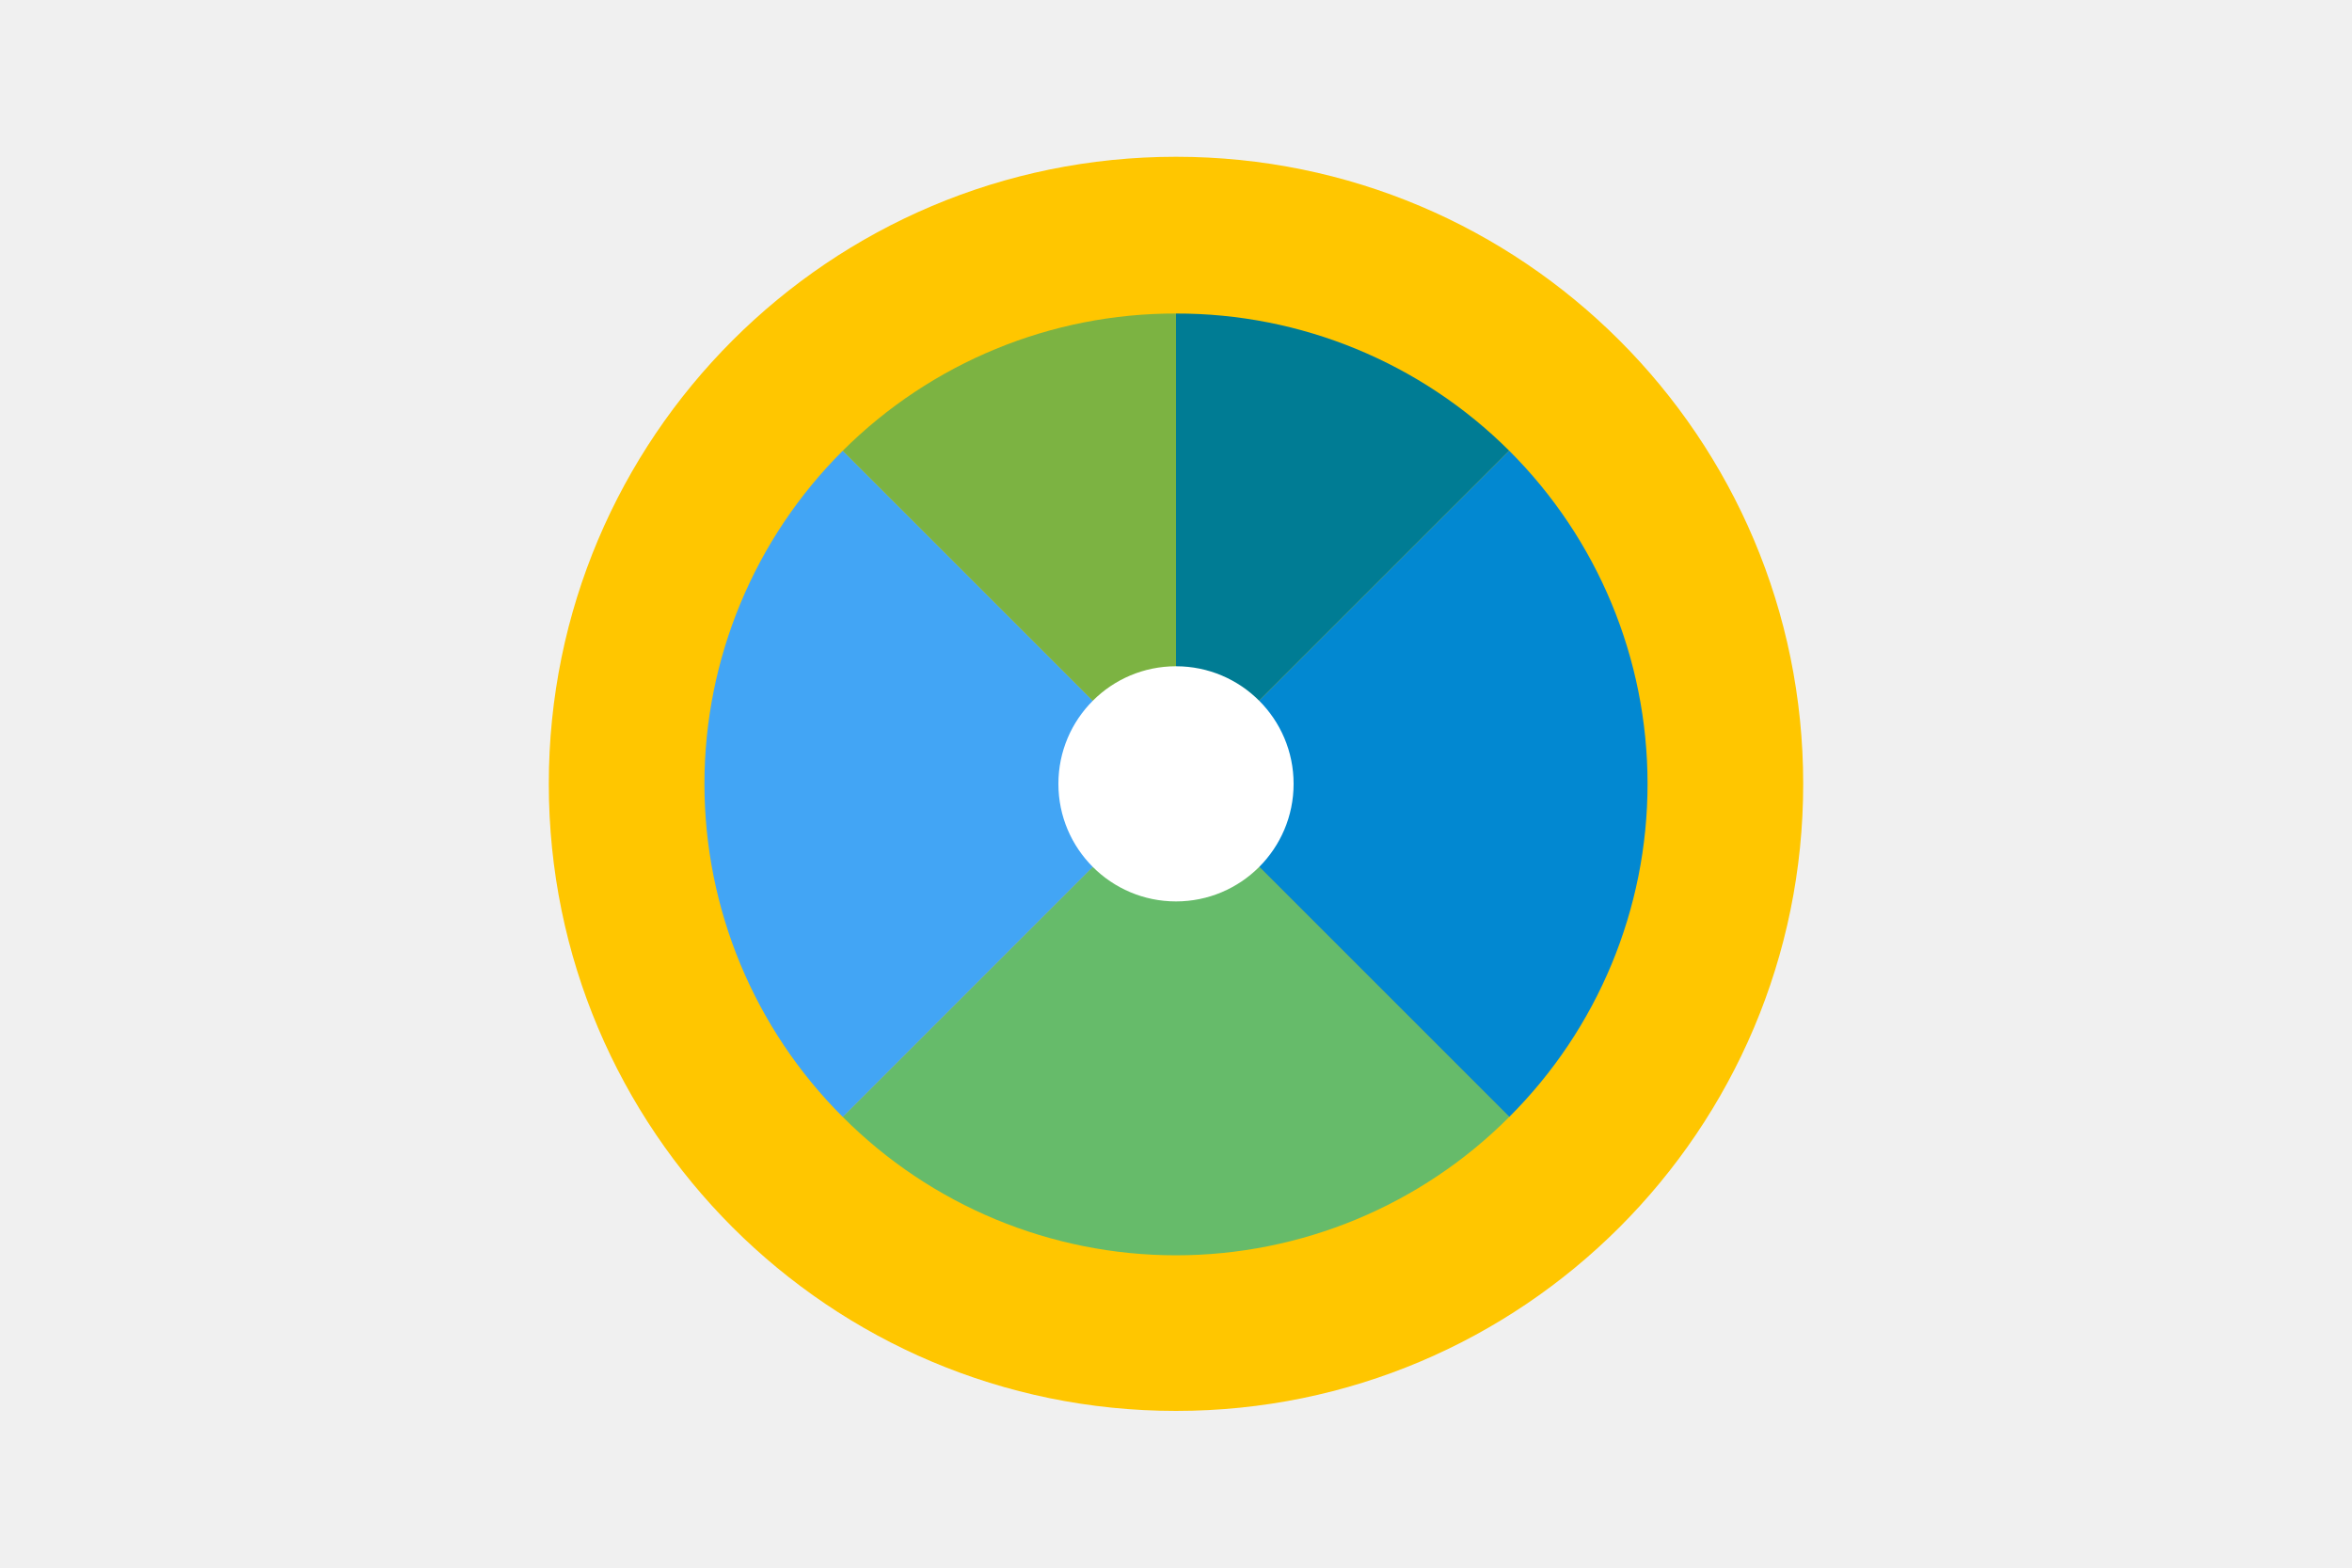
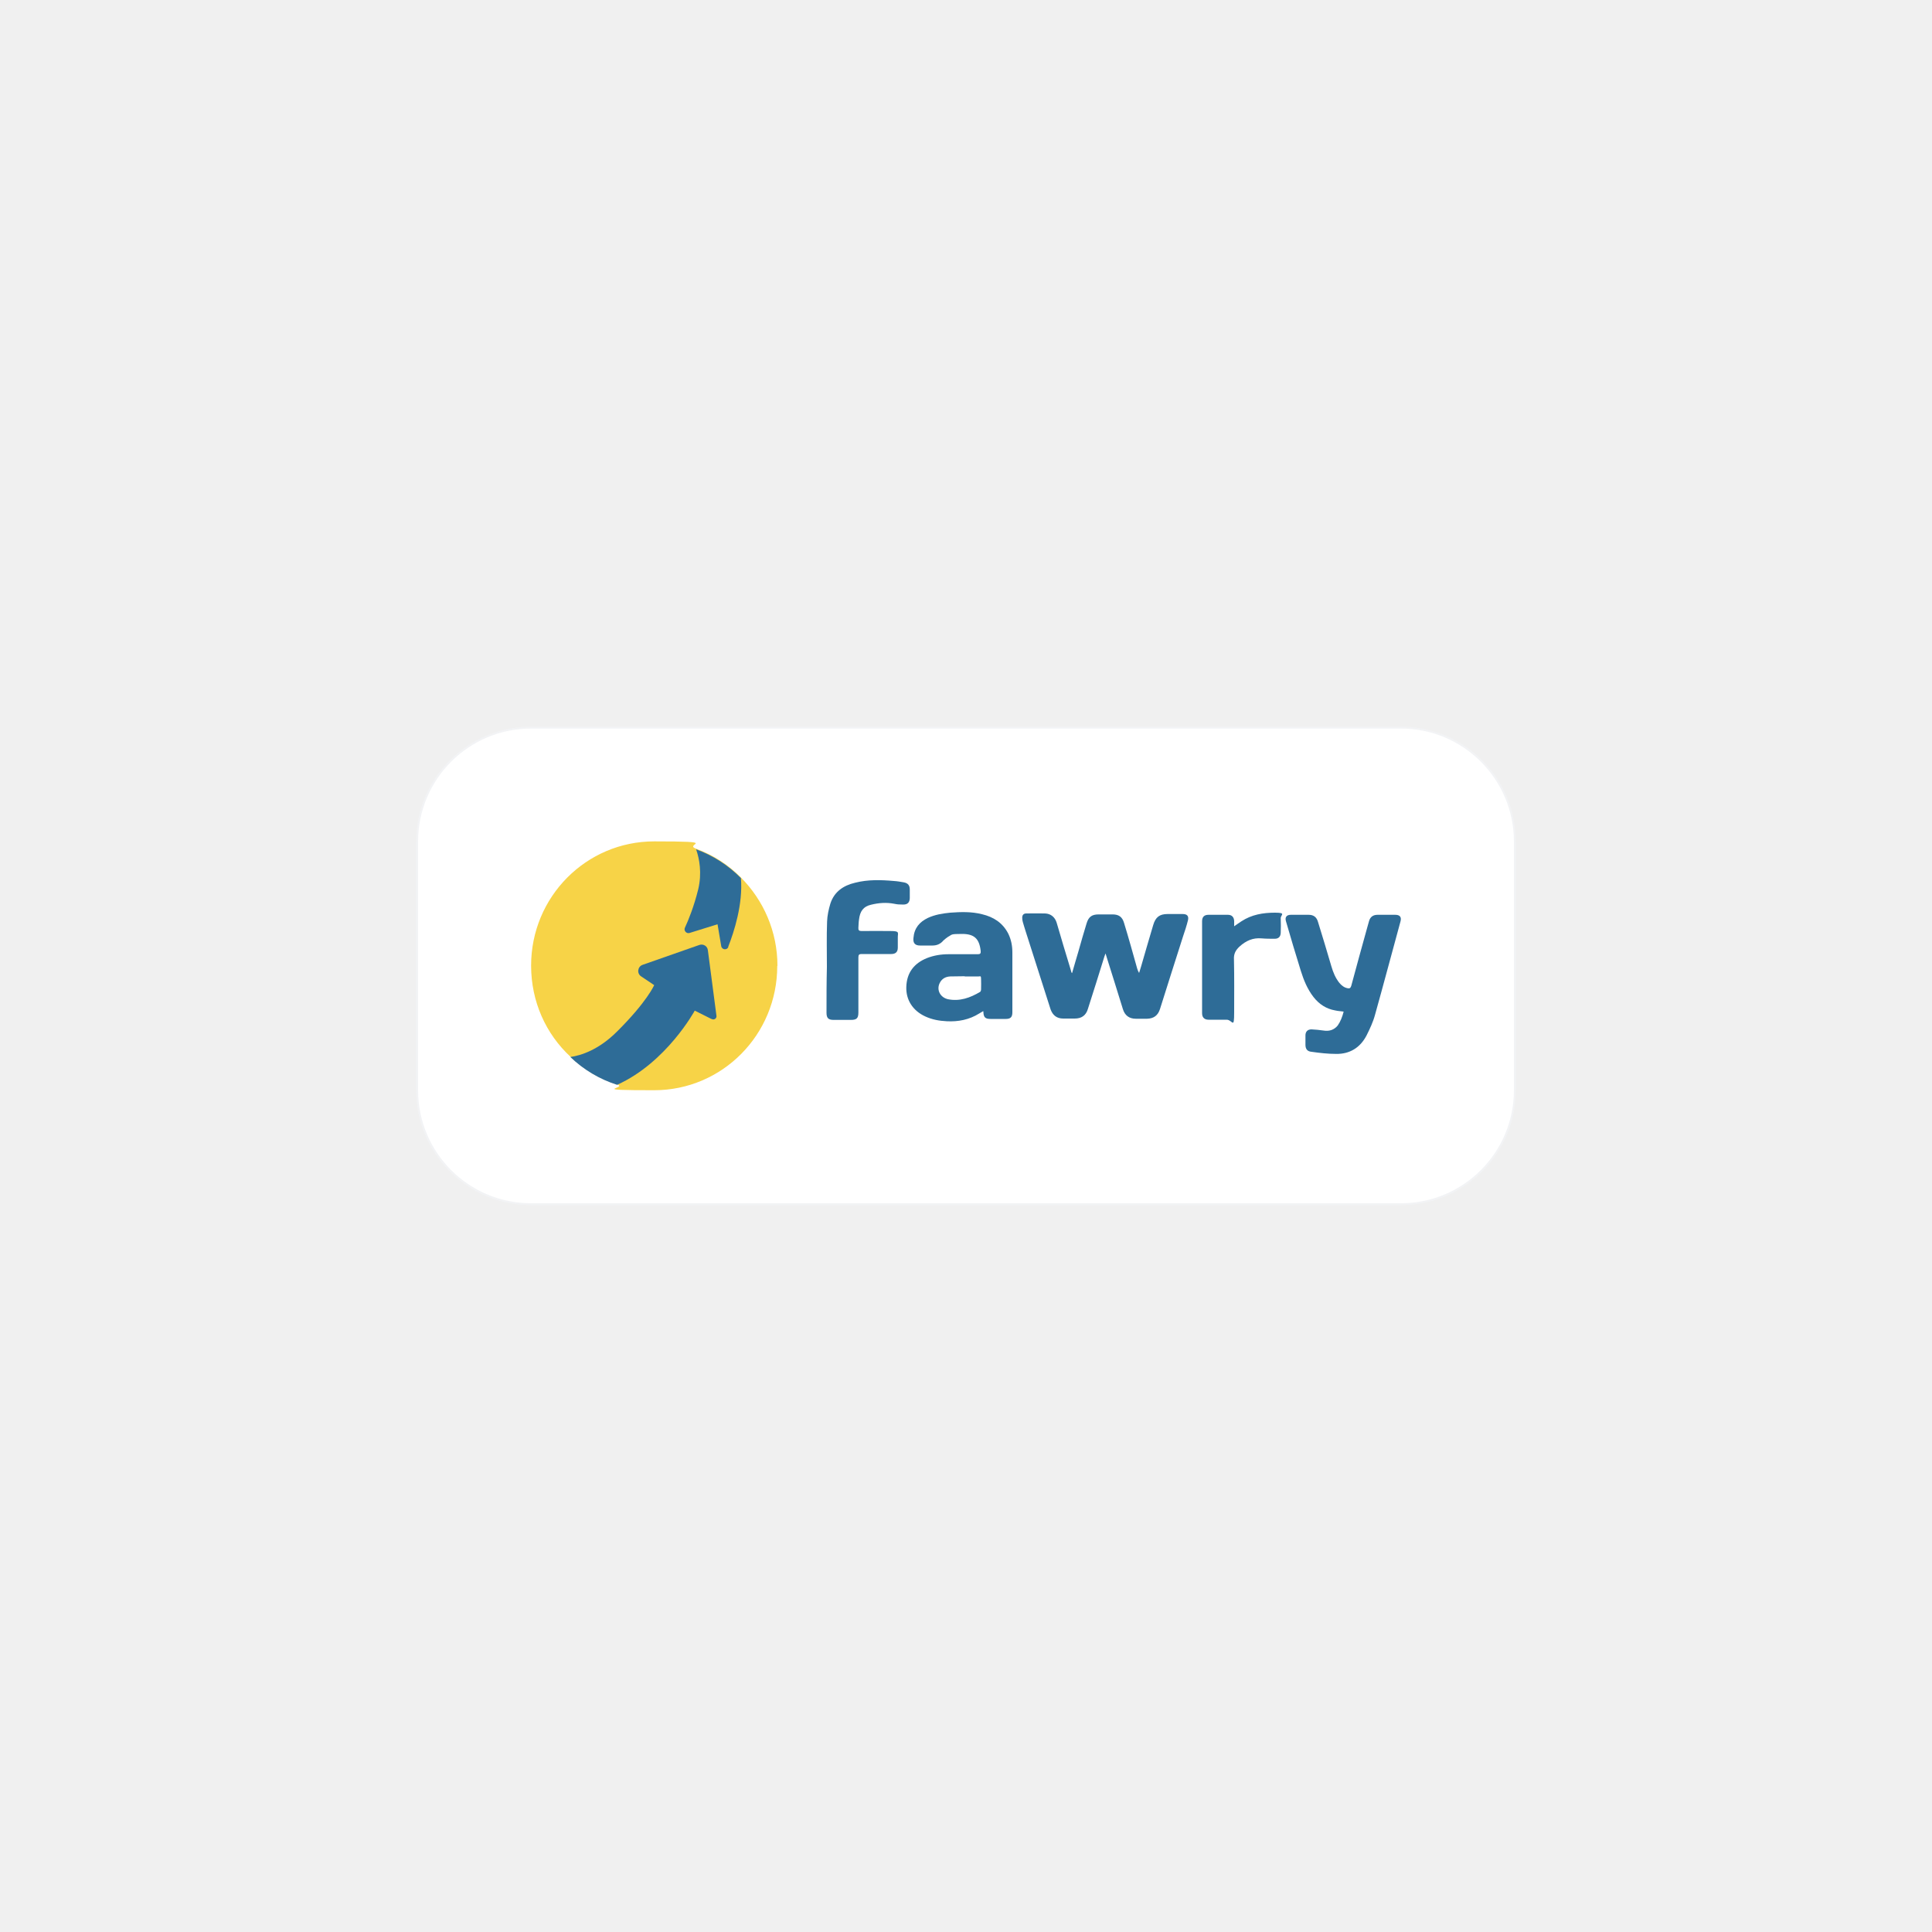
- <svg xmlns="http://www.w3.org/2000/svg" viewBox="0 0 60 40" fill="none">
-   <g transform="translate(30, 20)">
-     <circle cx="0" cy="0" r="16" fill="#FFC600" />
-     <path d="M0 -12 A12 12 0 0 1 8.5 -8.5 L0 0 Z" fill="#007C94" />
-     <path d="M8.5 -8.5 A12 12 0 0 1 8.5 8.5 L0 0 Z" fill="#0288D1" />
-     <path d="M8.5 8.5 A12 12 0 0 1 -8.5 8.5 L0 0 Z" fill="#66BB6A" />
-     <path d="M-8.5 8.5 A12 12 0 0 1 -8.5 -8.5 L0 0 Z" fill="#42A5F5" />
-     <path d="M-8.5 -8.5 A12 12 0 0 1 0 -12 L0 0 Z" fill="#7CB342" />
-     <circle cx="0" cy="0" r="3" fill="white" />
-   </g>
+ <svg xmlns="http://www.w3.org/2000/svg" id="Layer_2" data-name="Layer 2" version="1.1" viewBox="0 0 1000 1000">
+   <defs>
+     <style>
+       .cls-1 {
+         fill: #f7d347;
+       }
+ 
+       .cls-1, .cls-2, .cls-3 {
+         stroke-width: 0px;
+       }
+ 
+       .cls-2 {
+         fill: #2e6c97;
+       }
+ 
+       .cls-4 {
+         fill: none;
+         stroke: #f2f3f5;
+       }
+ 
+       .cls-3 {
+         fill: #fff;
+       }
+     </style>
+   </defs>
+   <rect class="cls-3" x="215.9" y="376.6" width="568.2" height="246.7" rx="59" ry="59" />
+   <path class="cls-2" d="M554.9,503.7c1.1-3.7,2.1-7.4,3.3-11.3,1.4-4.9,2.7-9.6,4.2-14.4,1-3.4,2.7-4.7,6.2-4.7h7.3c3.2,0,5,1.3,5.9,4.4,2.4,7.8,4.6,15.8,6.8,23.6.2.7.5,1.5,1,2.3.4-1.2.7-2.4,1.1-3.6,2-7,4.1-14.1,6.2-21.2,1.2-4.1,3.3-5.7,7.4-5.7h7.9c2.2,0,3.2,1,2.7,3.2-.7,2.8-1.6,5.6-2.5,8.2-4,12.6-8.1,25.3-12,37.8-1.1,3.4-3.3,4.9-6.7,5h-5.8c-3.4,0-5.7-1.7-6.7-5-2.7-8.9-5.6-17.9-8.4-26.9-.1-.5-.3-.9-.6-1.9-.3.8-.4,1.2-.6,1.7-2.8,8.9-5.6,18.1-8.5,27-1,3.4-3.3,5-6.8,5h-6c-3.3,0-5.4-1.7-6.5-4.7-4.4-13.7-8.7-27.3-13.1-41-.4-1.4-.9-2.8-1.3-4.3-.2-.7-.3-1.4-.3-2.2,0-1.4.7-2.2,2.1-2.2,3.3,0,6.5-.1,9.7,0,3,.1,5.1,1.9,6,4.7,2.4,8.1,4.7,16.1,7.2,24.1.1.5.3.9.4,1.4,0,.4,0,.4.2.4Z" />
+   <path class="cls-2" d="M509,523.3c-.8.5-1.5.9-2.2,1.3-5.1,3.2-10.8,4.3-16.7,4-3.9-.2-7.5-.8-11.2-2.5-6.5-3-10-8.6-9.8-15.2.2-7.4,4-12.3,10.7-15,3.6-1.4,7.3-2,11.2-2h15.1c1.3,0,1.6-.4,1.5-1.7-.7-6.3-3.3-8.8-9.6-8.8s-5,.3-7.3,1.5c-.8.5-1.6,1.2-2.4,1.9-1.5,1.8-3.4,2.6-5.6,2.6h-6.5c-2.6,0-3.7-1.3-3.4-3.9.4-5.1,3.1-8.3,7.5-10.4,3.7-1.7,7.5-2.3,11.5-2.7,5.5-.4,11-.6,16.5.8,5.9,1.4,10.7,4.4,13.6,10.1,1.5,3.1,2.1,6.3,2.1,9.7v31c0,2.5-1,3.4-3.4,3.4h-7.9c-2.7,0-3.6-.8-3.7-3.6,0-.1,0-.3-.2-.7ZM499.3,505.3c-2.5.1-5,0-7.4.1-2.5.1-4.5,1.2-5.6,3.6-1.6,3.5.4,7.3,4.4,8.2,6,1.2,11.4-.7,16.6-3.8.3-.2.5-.8.5-1.3.1-1.8,0-3.6,0-5.4s-.4-1.3-1.3-1.3c-2.4,0-4.7,0-7.1,0Z" />
+   <path class="cls-2" d="M695.5,523.6c-1.6-.2-3.1-.3-4.4-.6-4.6-.8-8.3-3.2-11.2-6.9-3.2-4.1-5.1-8.8-6.6-13.6-2.7-8.6-5.2-17.1-7.7-25.7-.6-2,.3-3.3,2.5-3.3h9.3c2.5,0,4.1,1.2,4.8,3.7,2.4,7.6,4.6,15.2,6.9,22.9.9,3.1,2.1,6.1,4.2,8.7,1.1,1.3,2.5,2.4,4.2,2.7,1,.2,1.5,0,1.9-1.2,2.7-10.1,5.5-20.2,8.3-30.3.3-1,.6-2.2.9-3.2.6-2.2,2.1-3.3,4.4-3.3h9.2c2.4,0,3.3,1.2,2.7,3.4-4.4,16.1-8.7,32.3-13.2,48.4-1,3.7-2.7,7.3-4.4,10.7-3.3,6.3-8.7,9.6-15.7,9.5-4.3,0-8.6-.5-12.8-1.1-2.1-.2-3.1-1.4-3.1-3.6v-4.9c0-1.9,1.1-3.1,3.1-3.1,2,.1,4.2.3,6.2.6,3,.5,5.5-.3,7.4-2.6,1.4-2,2.4-4.5,3.1-7.3Z" />
+   <path class="cls-2" d="M428,500.4c0-7.8-.2-15.6.1-23.4.1-3.1.8-6.3,1.7-9.3,2-6.2,6.8-9.4,12.8-10.8,6.6-1.7,13.4-1.5,20.1-.9,1.7.1,3.4.4,5.1.7,2.1.4,3.1,1.5,3.1,3.7v4.5c-.1,2.2-1.1,3.3-3.4,3.3s-3.1-.1-4.6-.4c-4.1-.8-8.1-.5-12.1.5-3.9.9-5.7,3.3-6.2,7.8-.2,1.3-.2,2.8-.3,4.1-.1,1.2.3,1.7,1.6,1.7,5-.1,10.1,0,15.1,0s3.6.9,3.7,3.6v5c0,2.2-1.1,3.3-3.4,3.3h-15.4c-1.2,0-1.6.4-1.6,1.7v28.6c0,2.9-.9,3.8-3.8,3.8h-9c-2.7,0-3.7-.9-3.7-3.7,0-8.1,0-15.9.2-23.7Z" />
+   <path class="cls-2" d="M638.7,479.5c1.5-1,2.7-1.9,3.8-2.6,5.3-3.5,11.2-4.5,17.4-4.5s2.8,1.2,3,3c.1,2.5.1,5.1,0,7.5-.1,1.9-1.1,3-3.1,3s-4.6,0-6.8-.2c-4.5-.4-8.1,1.2-11.5,4.3-2,1.9-3,3.8-2.8,6.7.2,9.1.1,18.2.1,27.3s-.9,3.8-3.9,3.8h-9.4c-2.1,0-3.3-1.2-3.3-3.3v-47.7c0-2.2,1.1-3.3,3.3-3.3h10.1c2,0,3.1,1.2,3.2,3.2v2.9Z" />
+   <path class="cls-1" d="M402.3,500c0,35.6-28.5,64.3-63.7,64.3s-13.2-1-19.2-3c-9.1-2.9-17.3-7.8-24.2-14.4-12.6-11.7-20.3-28.4-20.3-47.1,0-35.6,28.5-64.3,63.7-64.3s14.9,1.3,21.7,3.8c8.8,3.2,16.7,8.3,23.2,14.9,11.7,11.8,18.9,27.9,18.9,45.7Z" />
+   <path class="cls-2" d="M368.2,527.4l-8.6-4.3s-14.6,26.9-40.2,38.4c-9.1-2.9-17.3-7.8-24.2-14.4,5.6-.8,14.7-3.7,24.2-13.2,15.6-15.5,19.2-24,19.2-24l-6.7-4.5c-2.4-1.5-1.9-5.1.7-6l29.4-10.3c2-.7,4.2.6,4.4,2.8l4.4,33.6c.4,1.5-1.1,2.7-2.5,1.9Z" />
+   <path class="cls-2" d="M377,490.1c-.7,1.9-3.4,1.5-3.7-.4l-1.9-11.3-14.5,4.5c-1.6.5-3.1-1.2-2.4-2.7,1.9-4.1,4.7-11,6.9-19.9,2-8.4.6-15.9-1.1-20.7,8.8,3.2,16.7,8.3,23.2,14.9,1.1,13.4-3.5,27.7-6.6,35.6Z" />
+   <rect class="cls-4" x="215.9" y="376.6" width="568.2" height="246.7" rx="59" ry="59" />
</svg>
